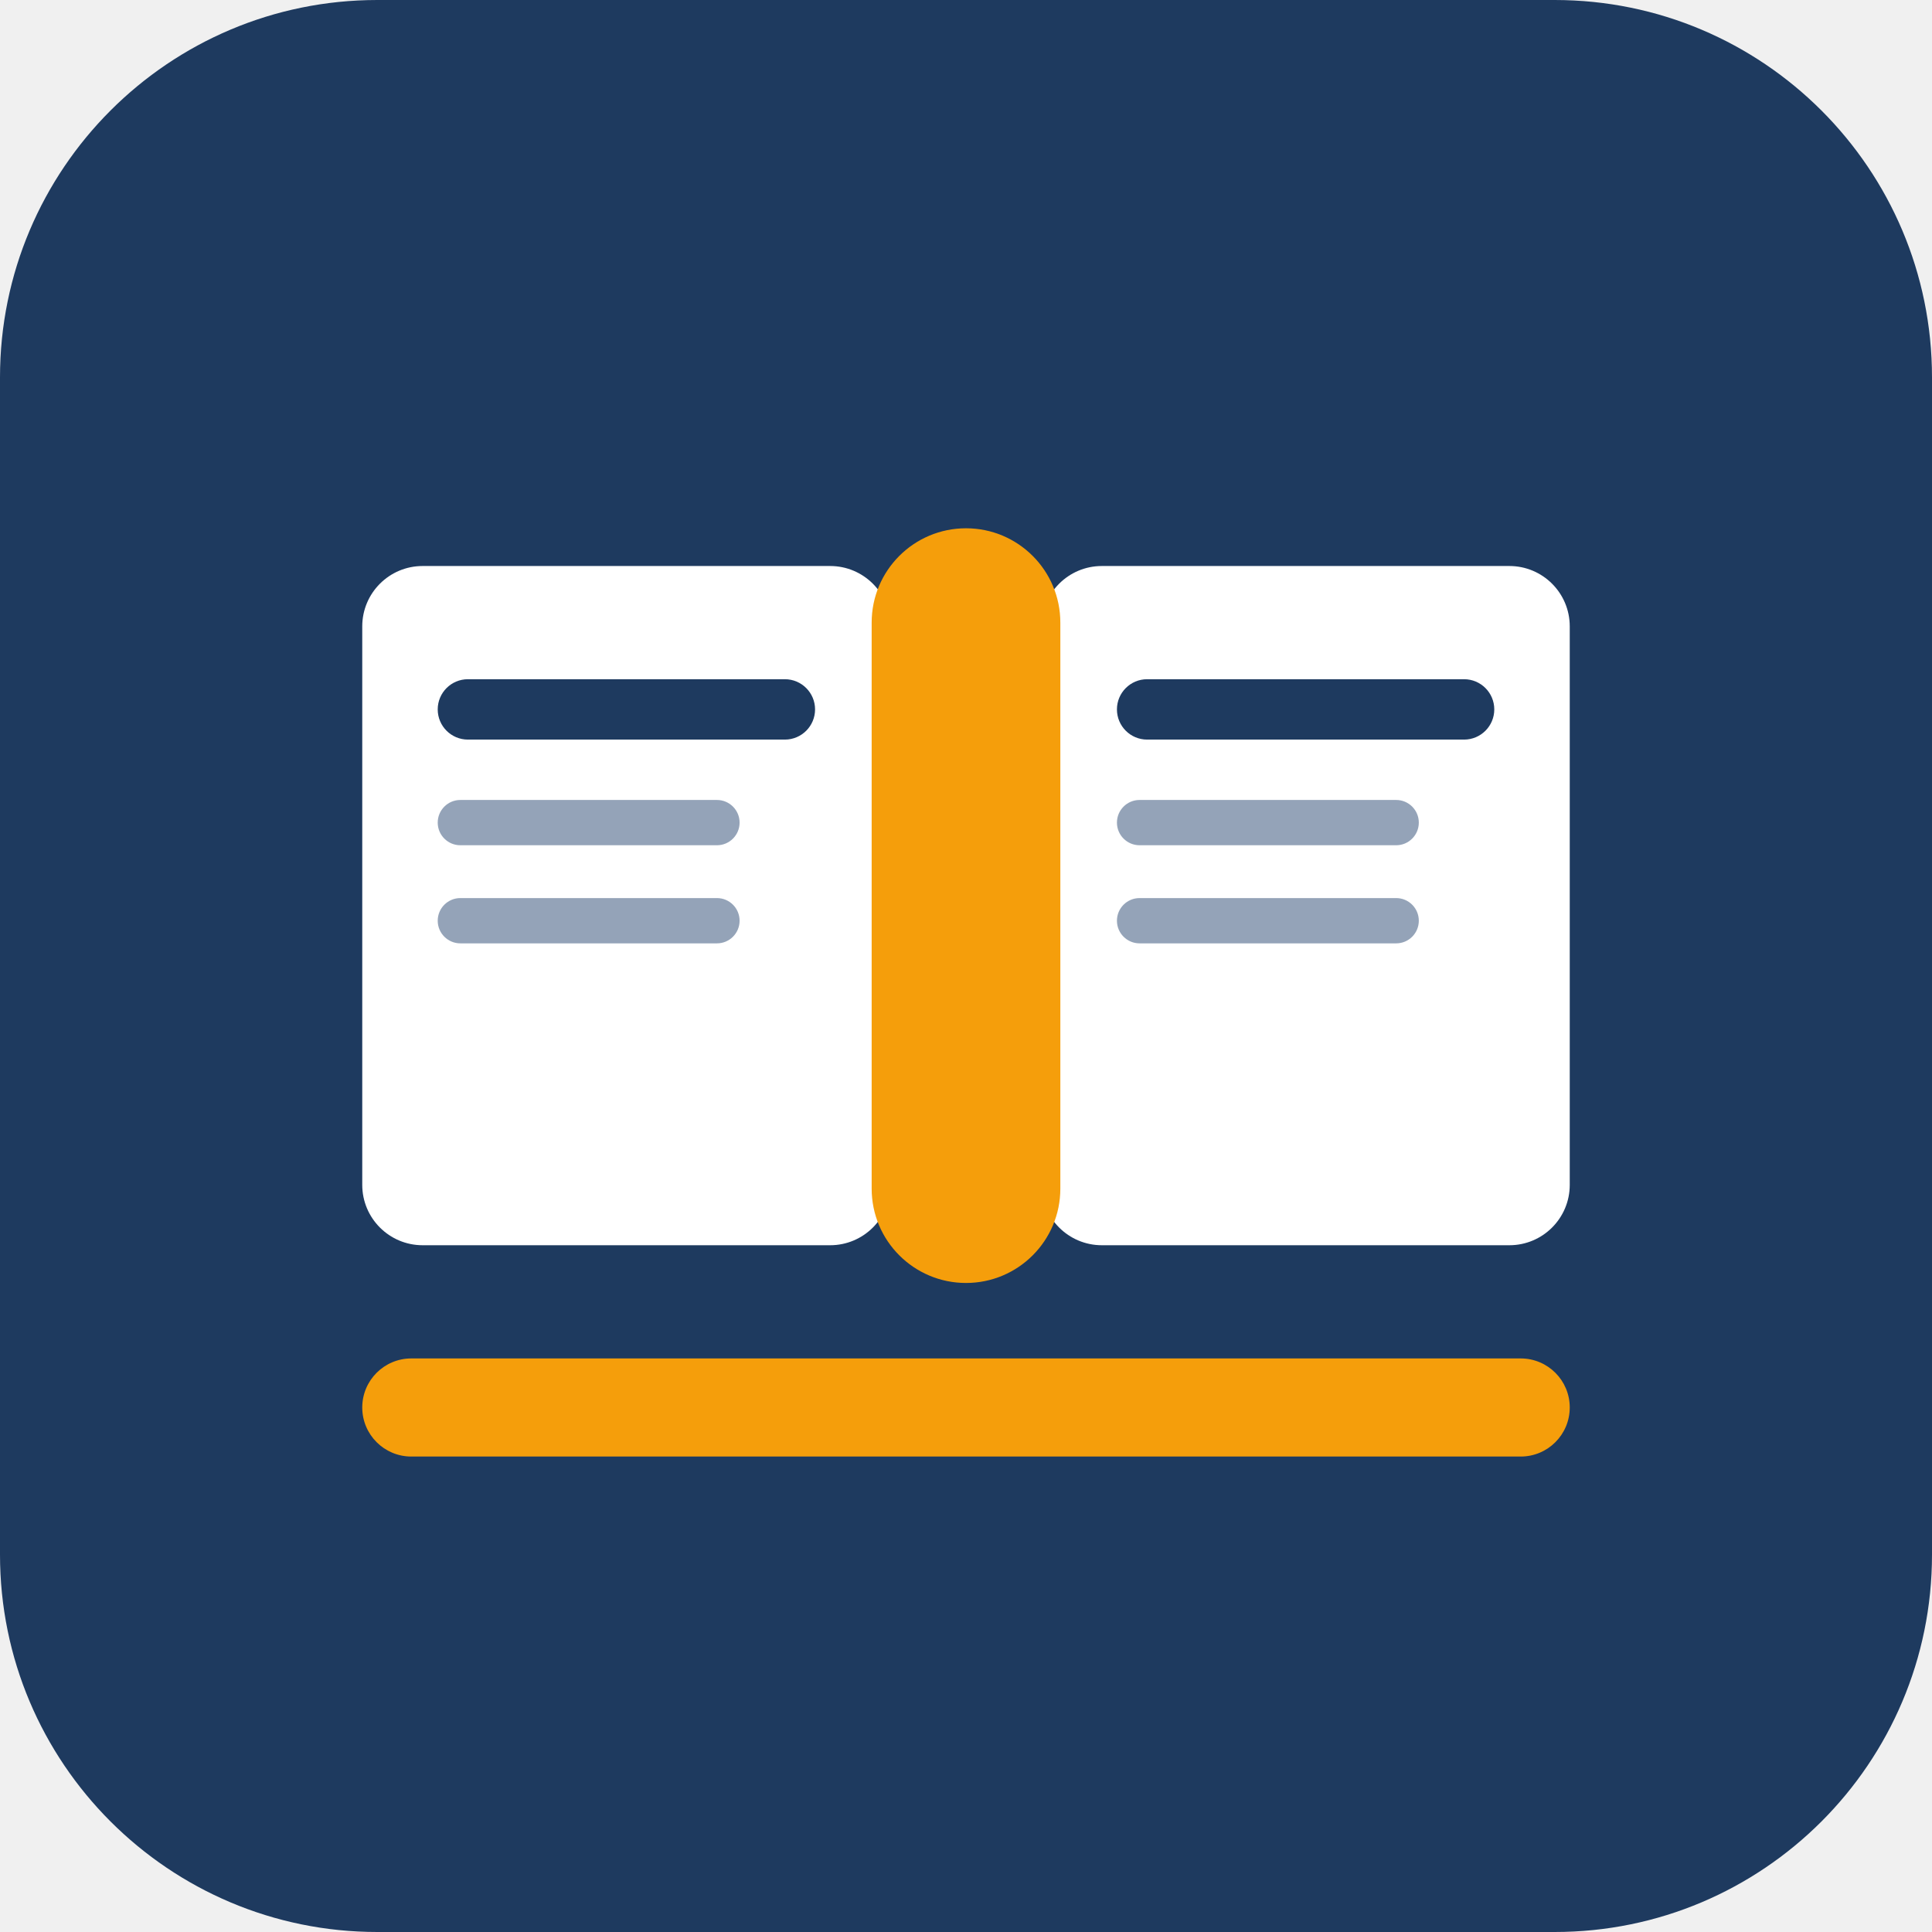
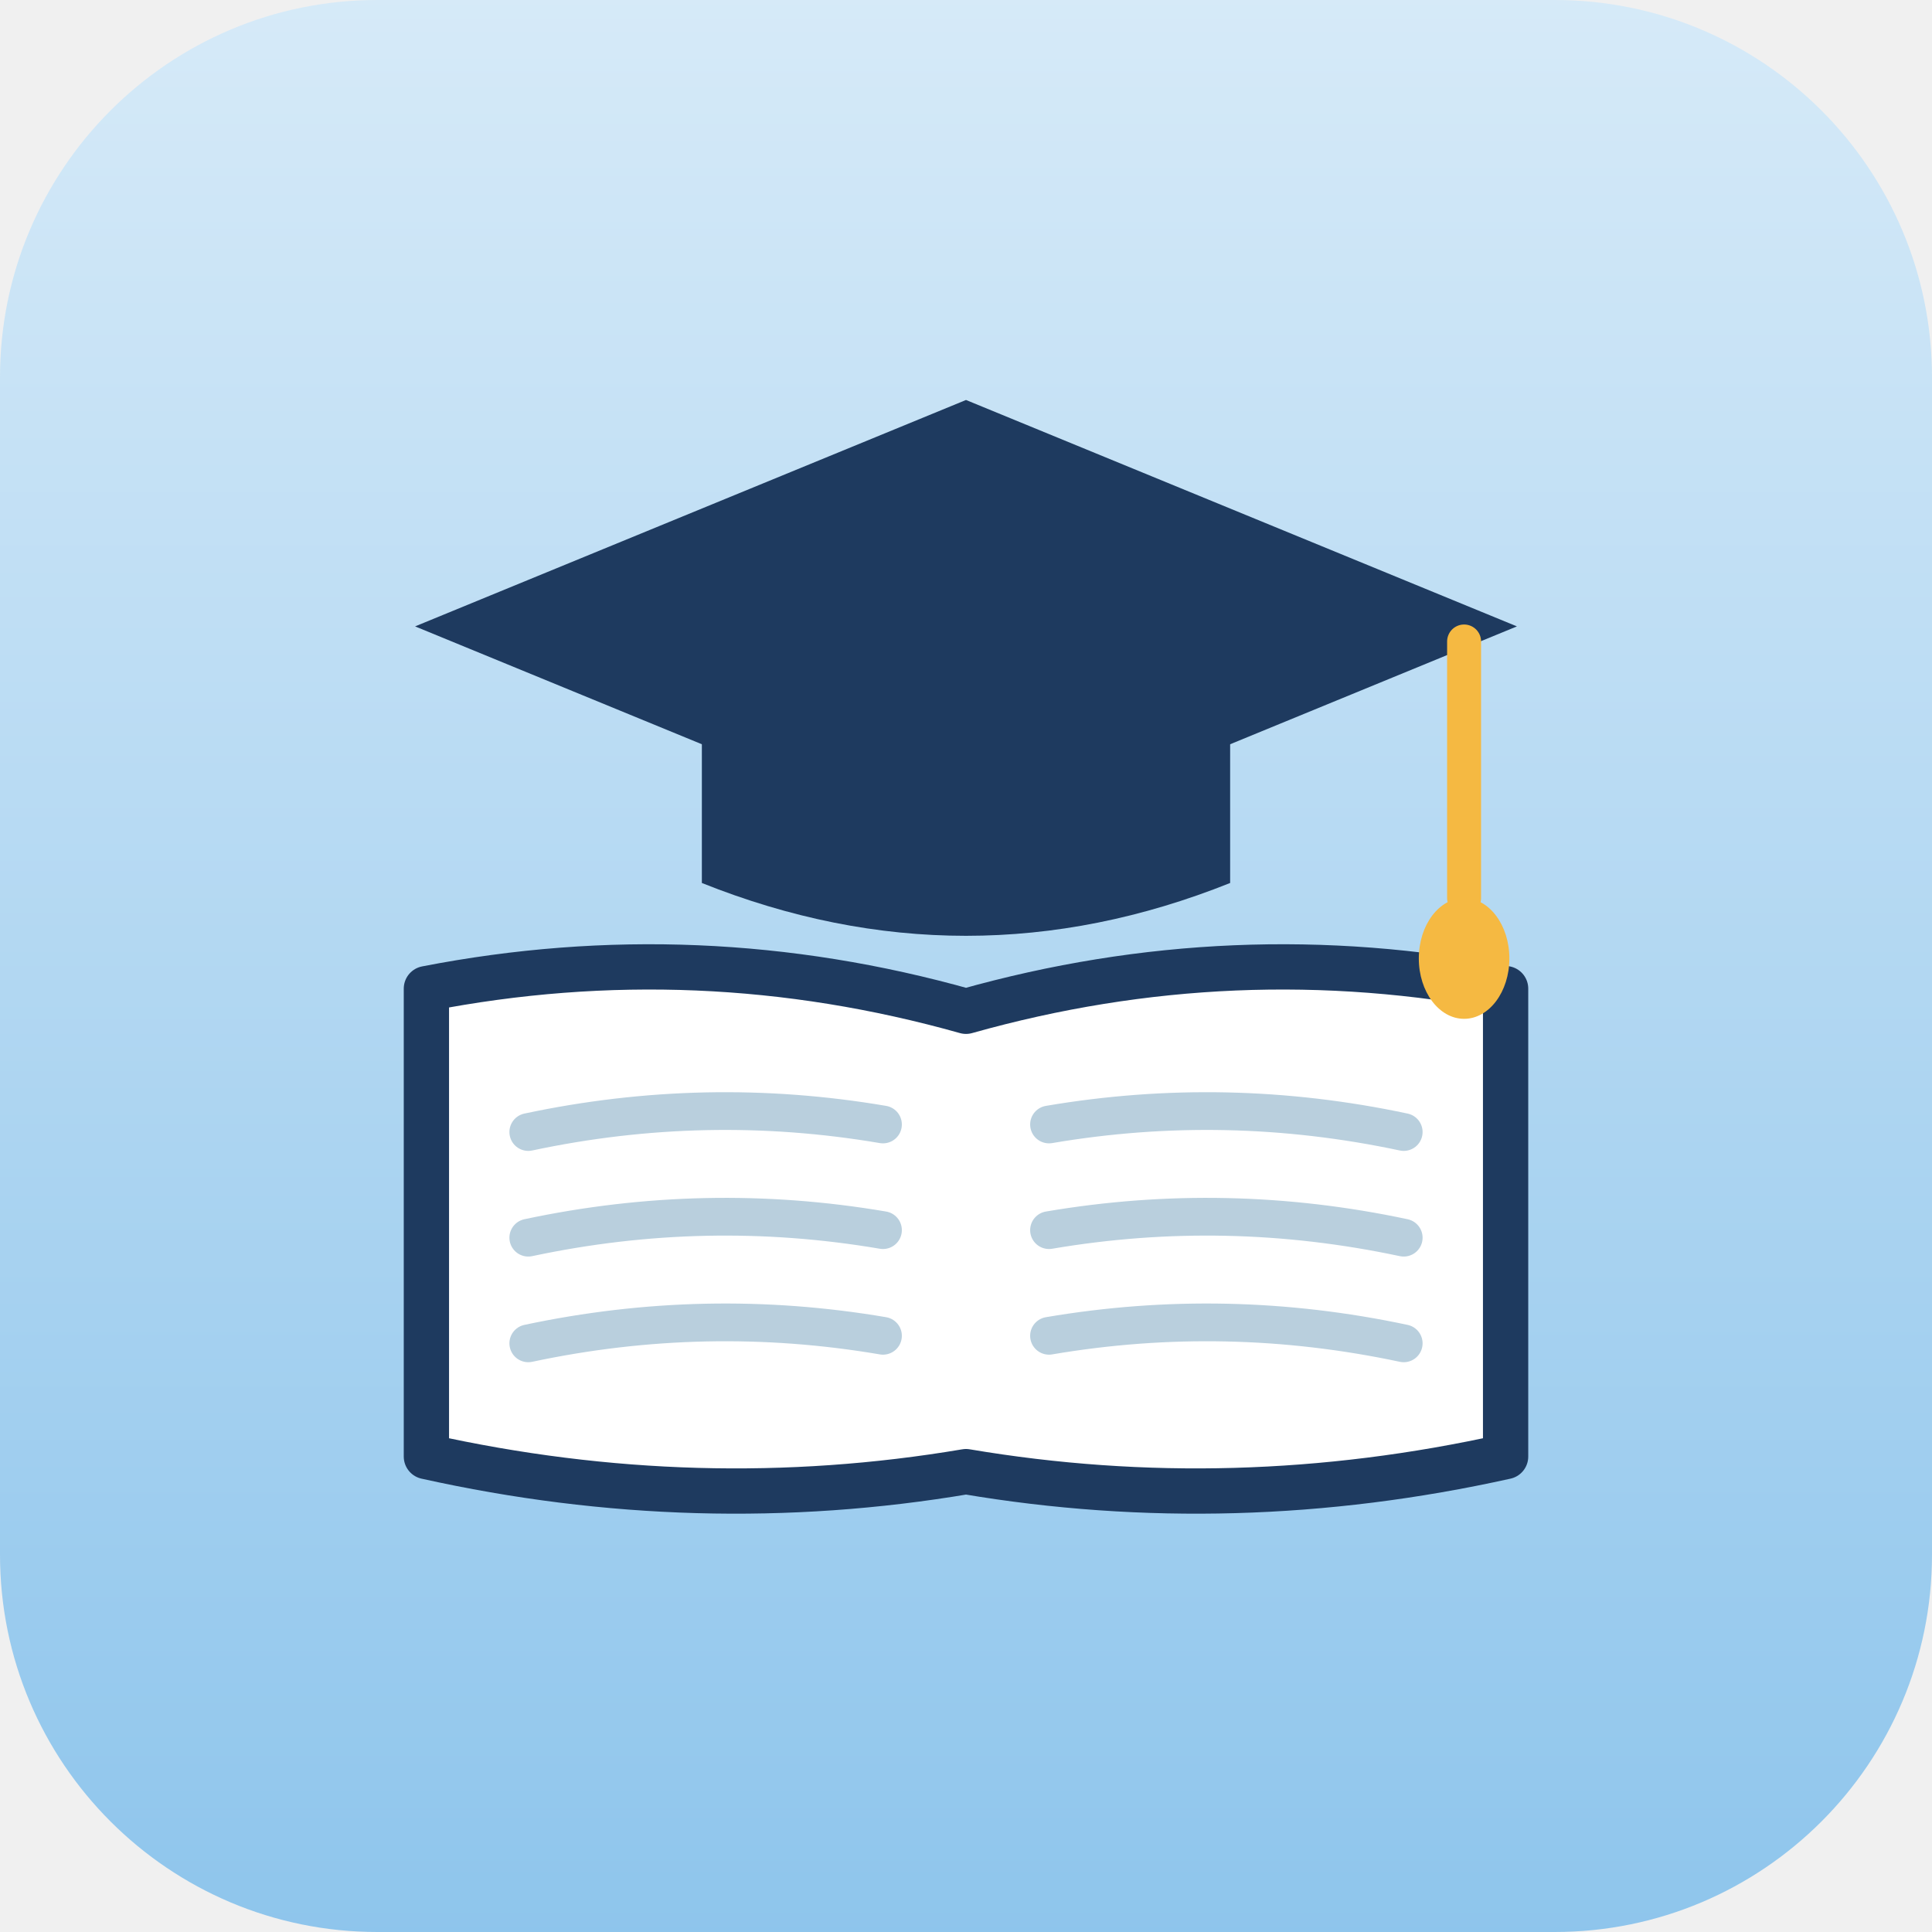
<svg xmlns="http://www.w3.org/2000/svg" viewBox="0 0 512 512">
-   <rect width="512" height="512" rx="100" fill="#1e3a5f" />
-   <rect x="96" y="150" width="140" height="180" rx="16" fill="#fff" />
-   <rect x="116" y="180" width="100" height="16" rx="8" fill="#1e3a5f" />
-   <rect x="116" y="212" width="80" height="12" rx="6" fill="#94a3b8" />
-   <rect x="116" y="238" width="80" height="12" rx="6" fill="#94a3b8" />
-   <rect x="276" y="150" width="140" height="180" rx="16" fill="#fff" />
-   <rect x="296" y="180" width="100" height="16" rx="8" fill="#1e3a5f" />
-   <rect x="296" y="212" width="80" height="12" rx="6" fill="#94a3b8" />
-   <rect x="296" y="238" width="80" height="12" rx="6" fill="#94a3b8" />
-   <rect x="231" y="140" width="50" height="200" rx="25" fill="#f59e0b" />
-   <rect x="96" y="360" width="320" height="26" rx="13" fill="#f59e0b" />
+   <defs>
+     <linearGradient id="fond" x1="0" y1="0" x2="0" y2="1">
+       <stop offset="0" stop-color="#d6eaf8" />
+       <stop offset="1" stop-color="#8ec5ec" />
+     </linearGradient>
+   </defs>
+   <rect width="512" height="512" rx="100" fill="url(#fond)" />
+   <path d="M113 262 Q185 248 256 268 Q327 248 399 262 L399 386 Q327 402 256 390 Q185 402 113 386 Z" fill="#ffffff" stroke="#1e3a5f" stroke-width="12" stroke-linejoin="round" />
+   <g stroke="#b9cfdd" stroke-width="10" stroke-linecap="round" fill="none">
+     <path d="M140 300 Q187 290 234 298" />
+     <path d="M140 328 Q187 318 234 326" />
+     <path d="M140 356 Q187 346 234 354" />
+     <path d="M278 298 Q325 290 372 300" />
+     <path d="M278 326 Q325 318 372 328" />
+     <path d="M278 354 Q325 346 372 356" />
+   </g>
+   <path d="M186 194 L186 234 Q256 262 326 234 L326 194 L256 222 Z" fill="#1e3a5f" />
+   <path d="M256 106 L402 166 L256 226 L110 166 Z" fill="#1e3a5f" />
+   <line x1="388" y1="170" x2="388" y2="238" stroke="#f5b942" stroke-width="9" stroke-linecap="round" />
+   <ellipse cx="388" cy="254" rx="12" ry="16" fill="#f5b942" />
</svg>
